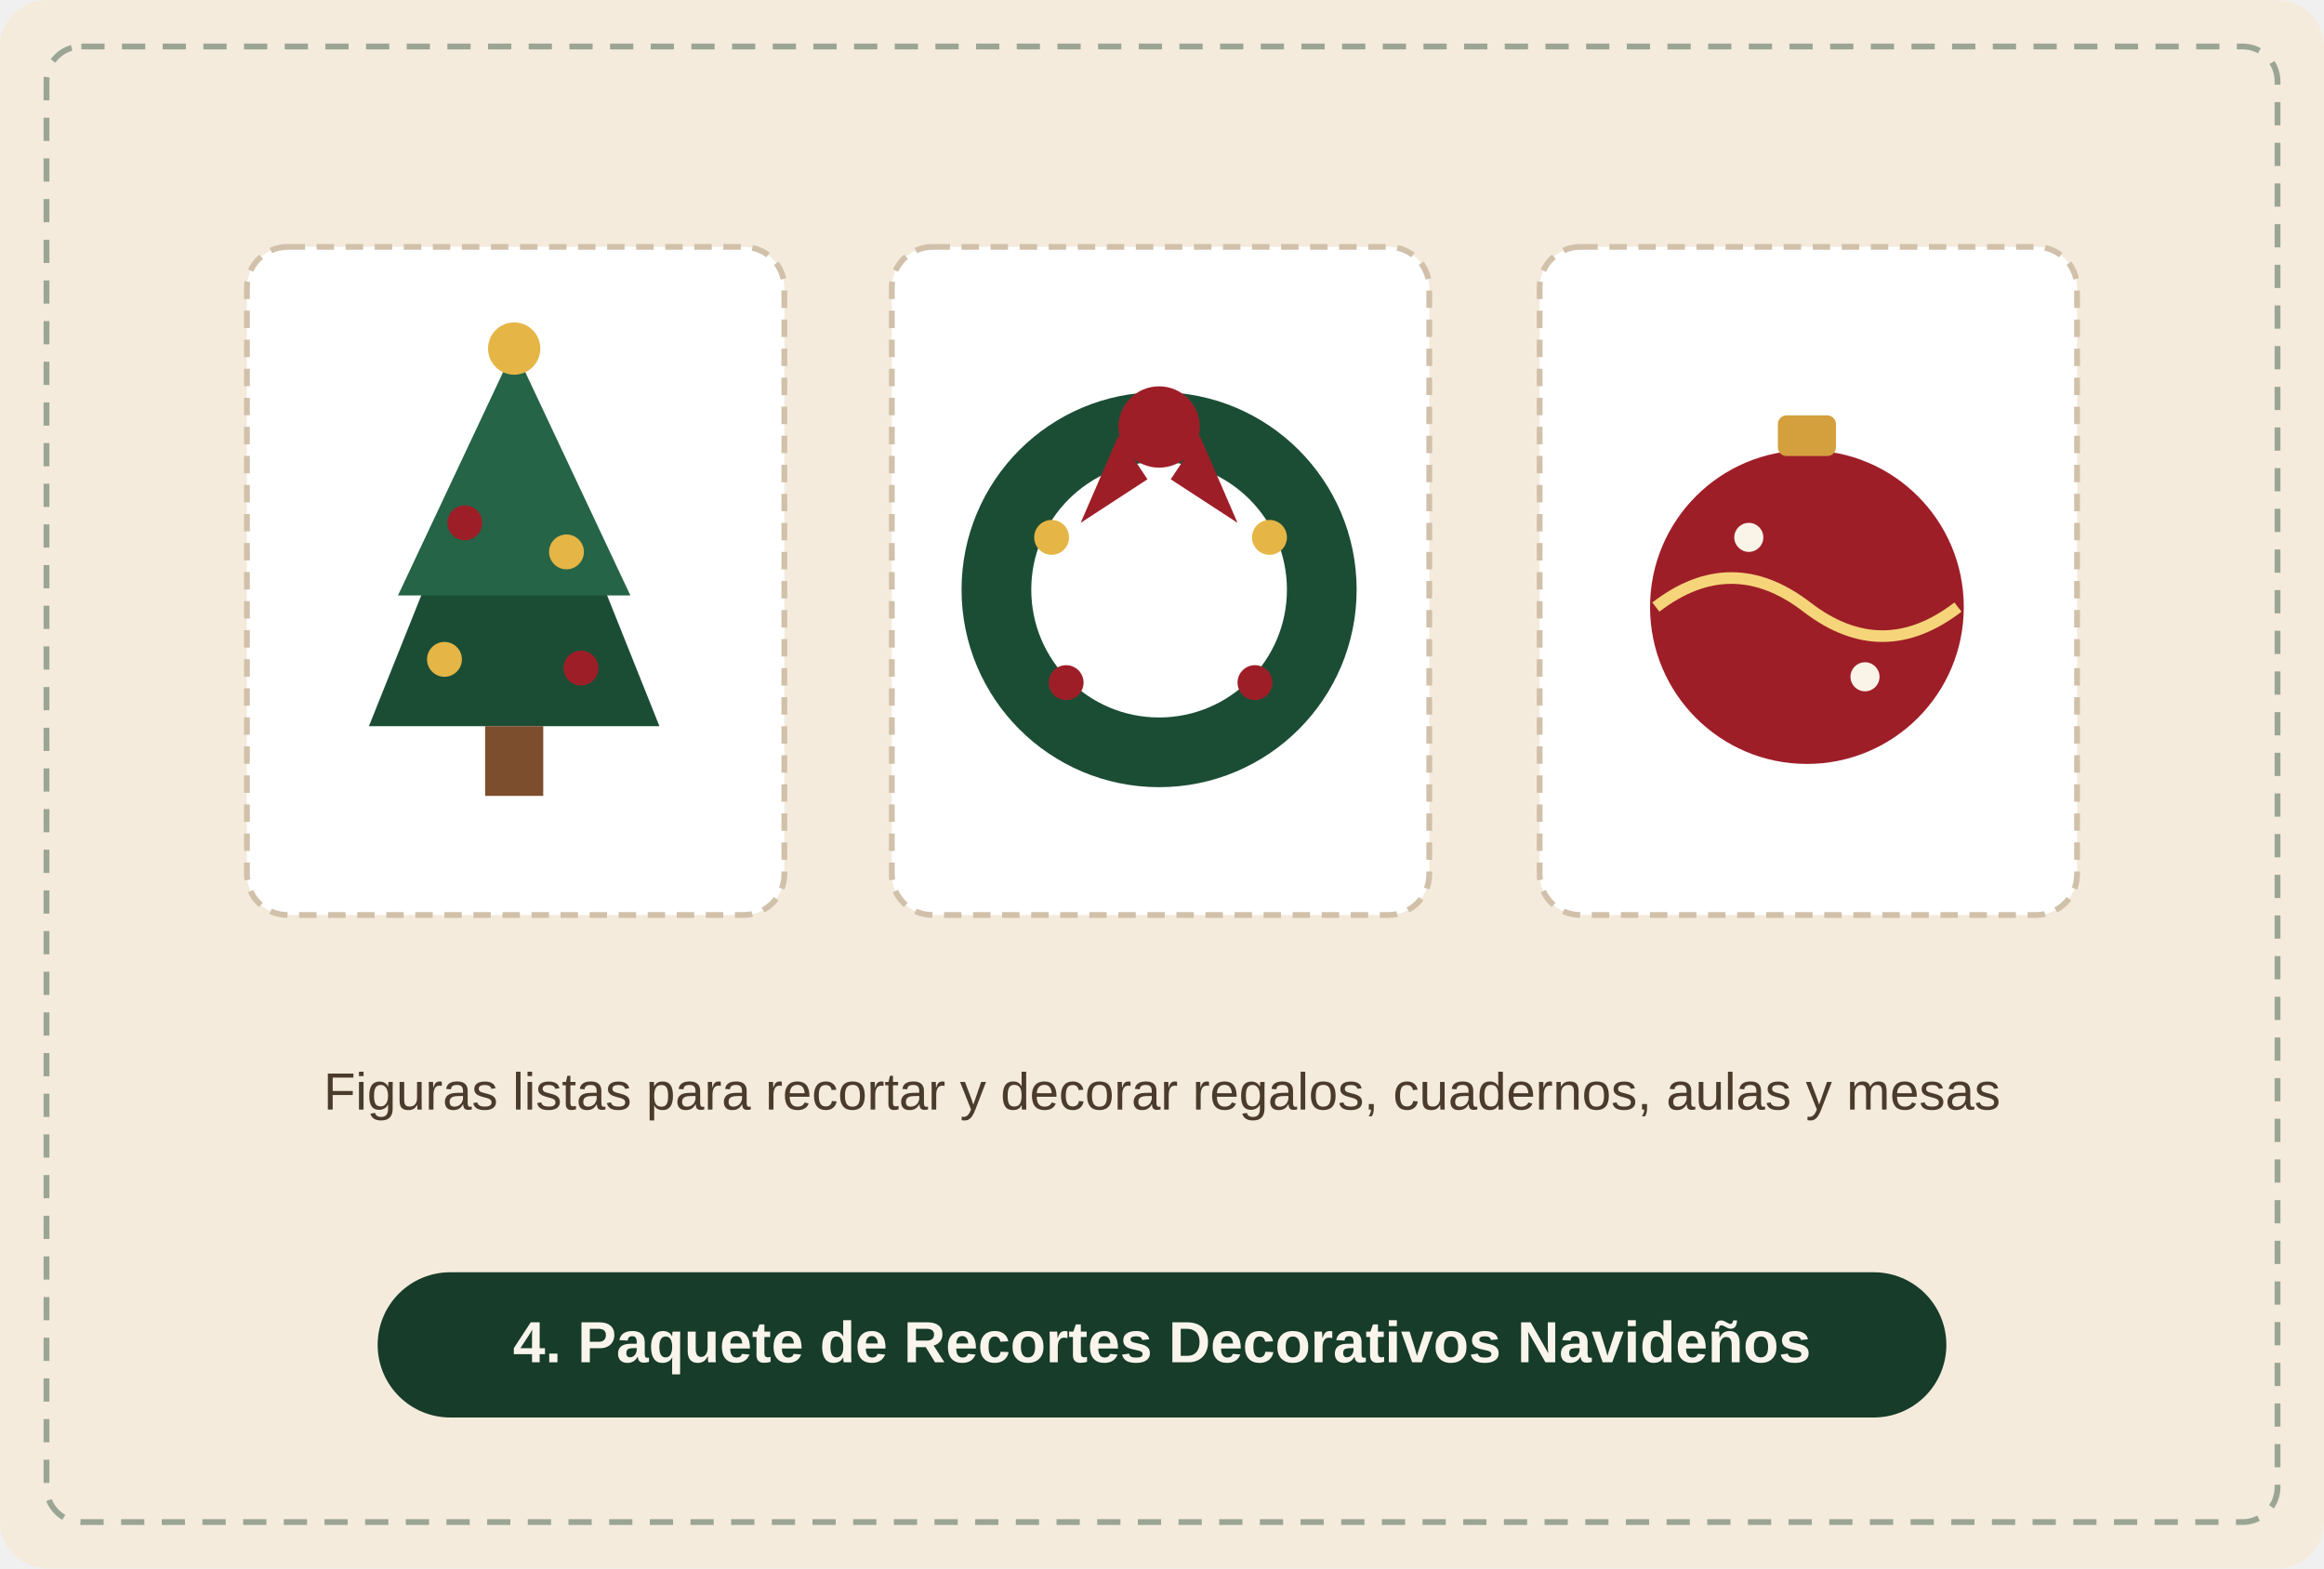
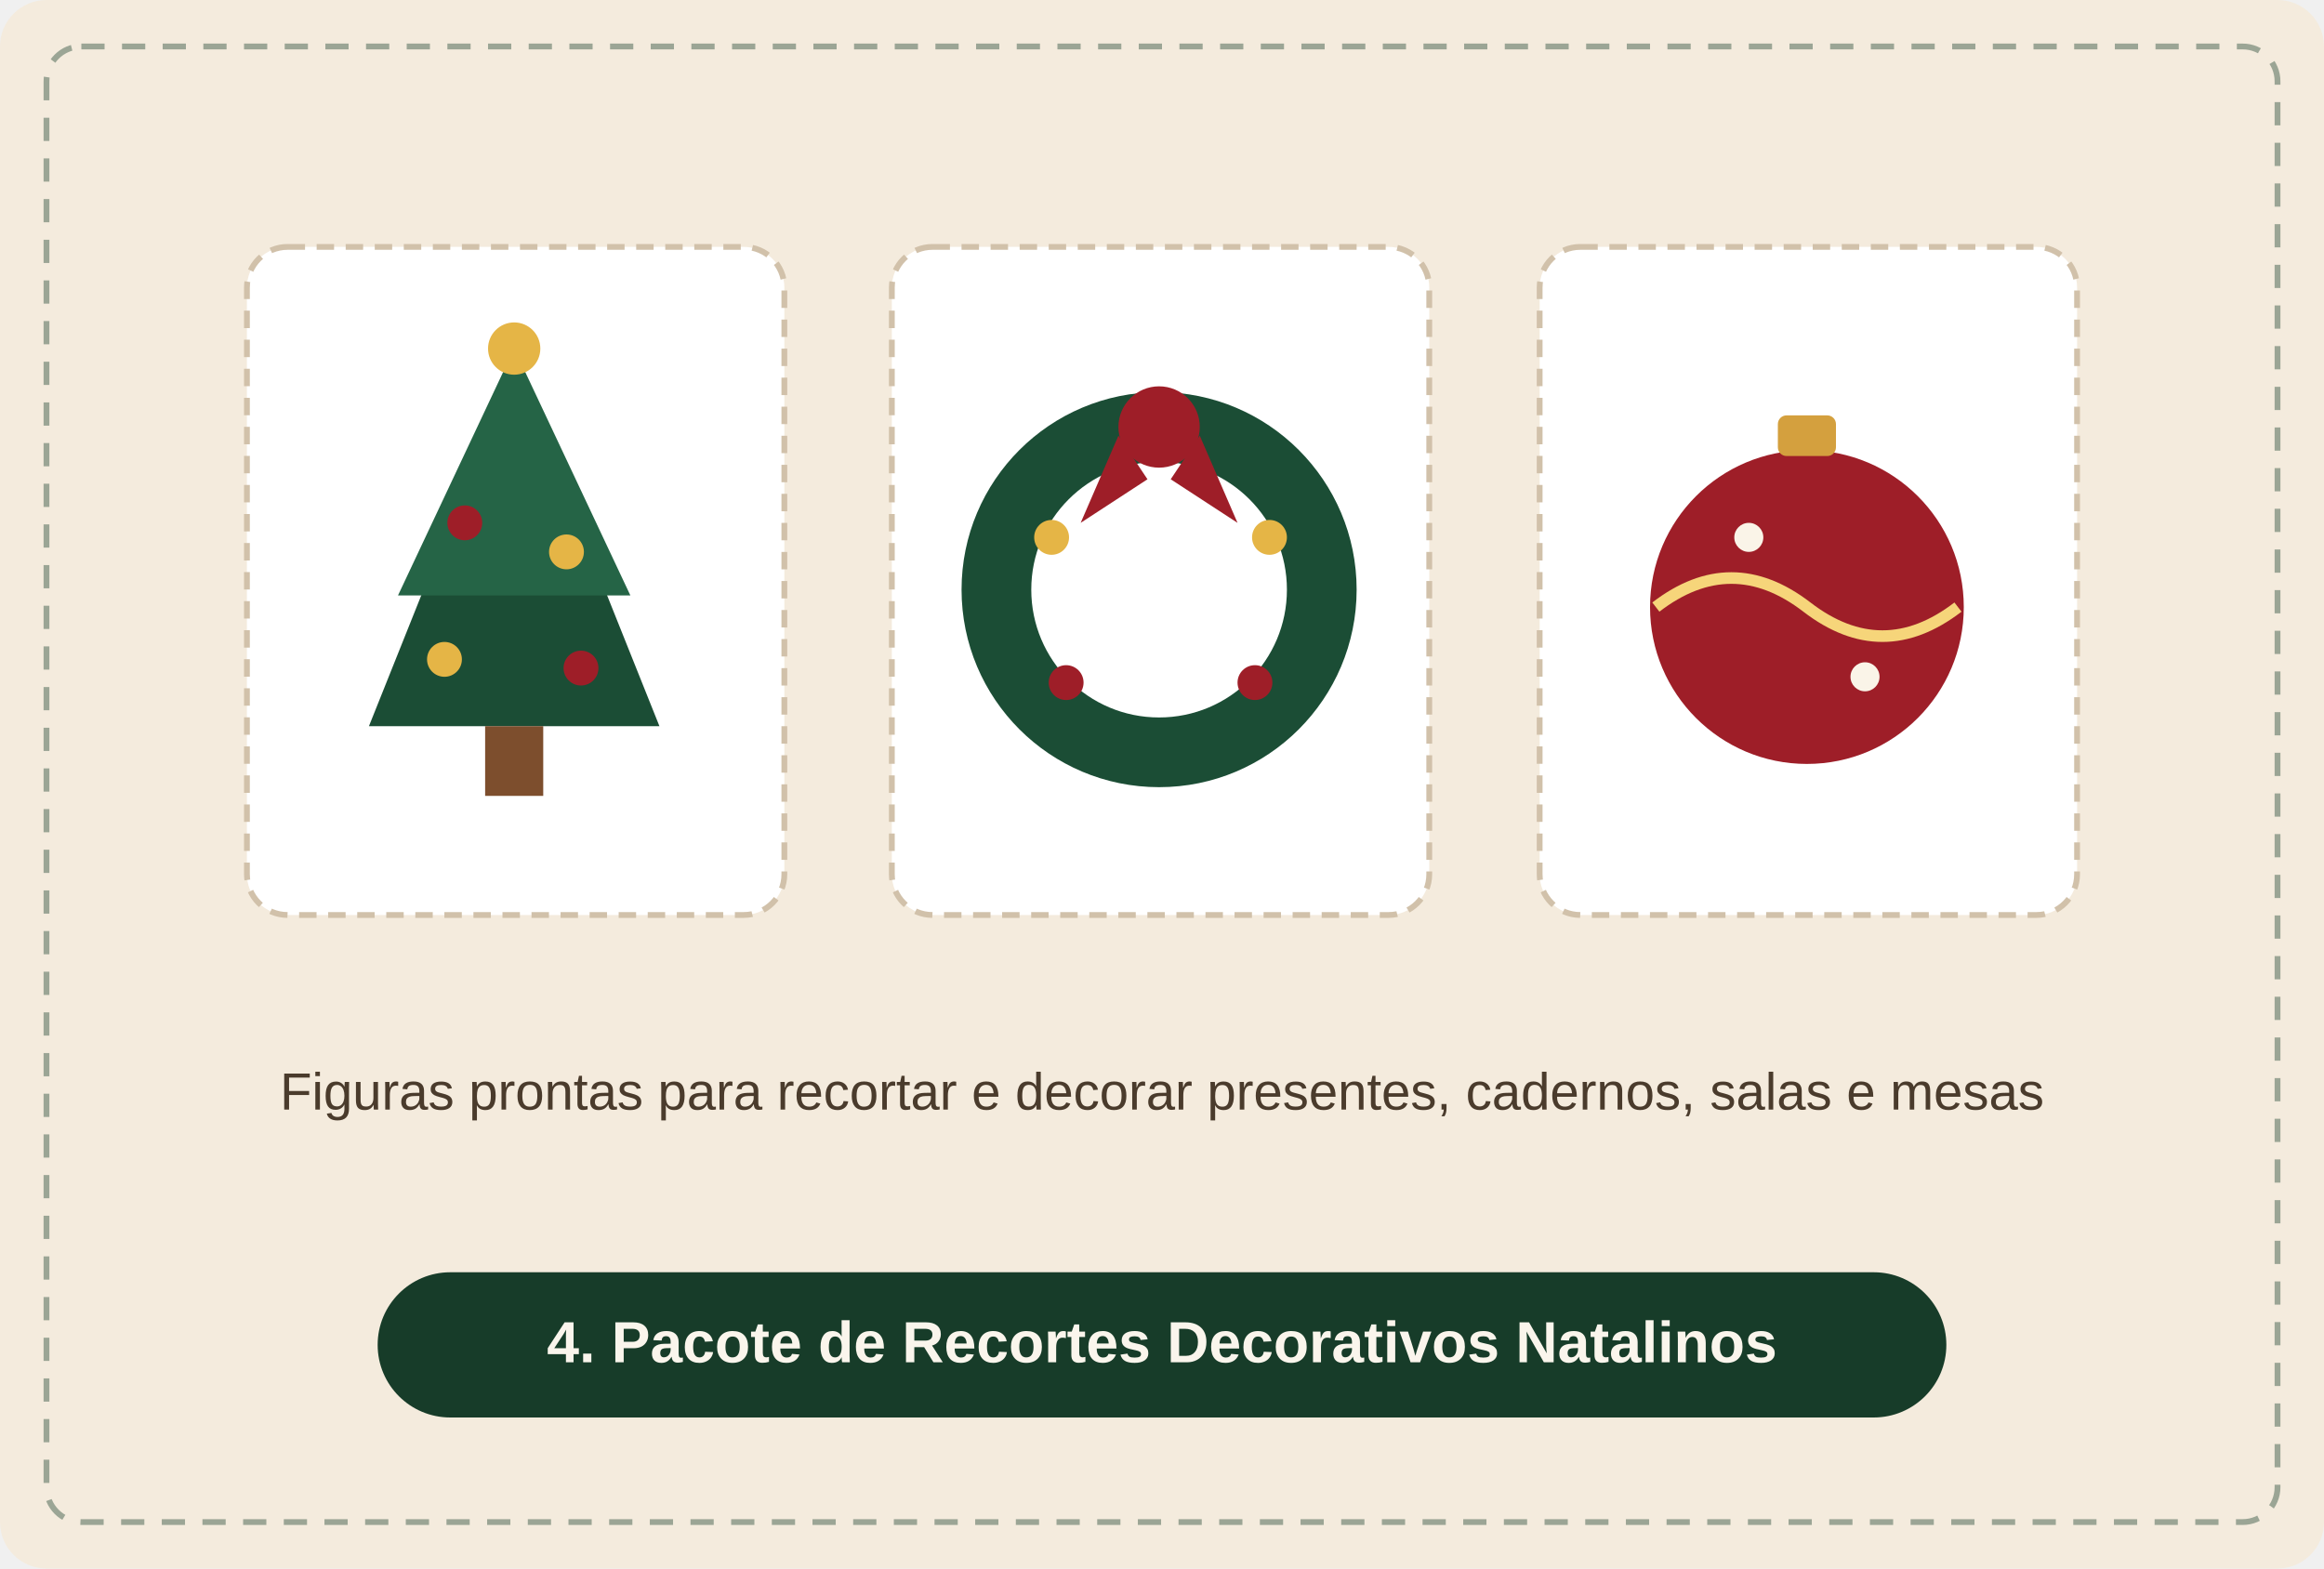
<svg xmlns="http://www.w3.org/2000/svg" viewBox="0 0 800 540" width="800" height="540">
  <rect width="800" height="540" rx="16" fill="#F4EBDD" />
  <rect x="16" y="16" width="768" height="508" rx="12" fill="none" stroke="#173C29" stroke-width="2" stroke-dasharray="8 6" stroke-opacity="0.4" />
  <g transform="translate(85, 85)">
    <rect width="185" height="230" rx="14" fill="#FFFFFF" stroke="#D1C1AA" stroke-width="2" stroke-dasharray="6 4" />
    <polygon points="92,40 42,165 142,165" fill="#1B4D35" />
    <polygon points="92,35 52,120 132,120" fill="#256446" />
    <rect x="82" y="165" width="20" height="24" fill="#7D4E2D" />
    <circle cx="92" cy="35" r="9" fill="#E5B546" />
    <circle cx="75" cy="95" r="6" fill="#9E1E28" />
    <circle cx="110" cy="105" r="6" fill="#E5B546" />
    <circle cx="68" cy="142" r="6" fill="#E5B546" />
    <circle cx="115" cy="145" r="6" fill="#9E1E28" />
  </g>
  <g transform="translate(307, 85)">
    <rect width="185" height="230" rx="14" fill="#FFFFFF" stroke="#D1C1AA" stroke-width="2" stroke-dasharray="6 4" />
    <circle cx="92" cy="118" r="56" fill="none" stroke="#1B4D35" stroke-width="24" />
    <circle cx="92" cy="62" r="14" fill="#9E1E28" />
    <path d="M78,65 L65,95 L88,80 Z" fill="#9E1E28" />
    <path d="M106,65 L119,95 L96,80 Z" fill="#9E1E28" />
    <circle cx="55" cy="100" r="6" fill="#E5B546" />
    <circle cx="130" cy="100" r="6" fill="#E5B546" />
    <circle cx="60" cy="150" r="6" fill="#9E1E28" />
    <circle cx="125" cy="150" r="6" fill="#9E1E28" />
  </g>
  <g transform="translate(530, 85)">
    <rect width="185" height="230" rx="14" fill="#FFFFFF" stroke="#D1C1AA" stroke-width="2" stroke-dasharray="6 4" />
    <circle cx="92" cy="124" r="54" fill="#9E1E28" />
    <rect x="82" y="58" width="20" height="14" rx="3" fill="#D4A03E" />
    <path d="M40,124 Q66,104 92,124 T144,124" fill="none" stroke="#F6D57A" stroke-width="4" />
    <circle cx="72" cy="100" r="5" fill="#FAF4E8" />
    <circle cx="112" cy="148" r="5" fill="#FAF4E8" />
  </g>
  <text x="400" y="382" text-anchor="middle" fill="#4A3B2C" font-family="Montserrat, Arial, sans-serif" font-size="18">
-     Figuras listas para recortar y decorar regalos, cuadernos, aulas y mesas
+     Figuras prontas para recortar e decorar presentes, cadernos, salas e mesas
  </text>
  <rect x="130" y="438" width="540" height="50" rx="25" fill="#173C29" />
  <text x="400" y="469" text-anchor="middle" fill="#FAF5EC" font-family="Montserrat, Arial, sans-serif" font-size="20" font-weight="bold">
-     4. Paquete de Recortes Decorativos Navideños
+     4. Pacote de Recortes Decorativos Natalinos
  </text>
</svg>
